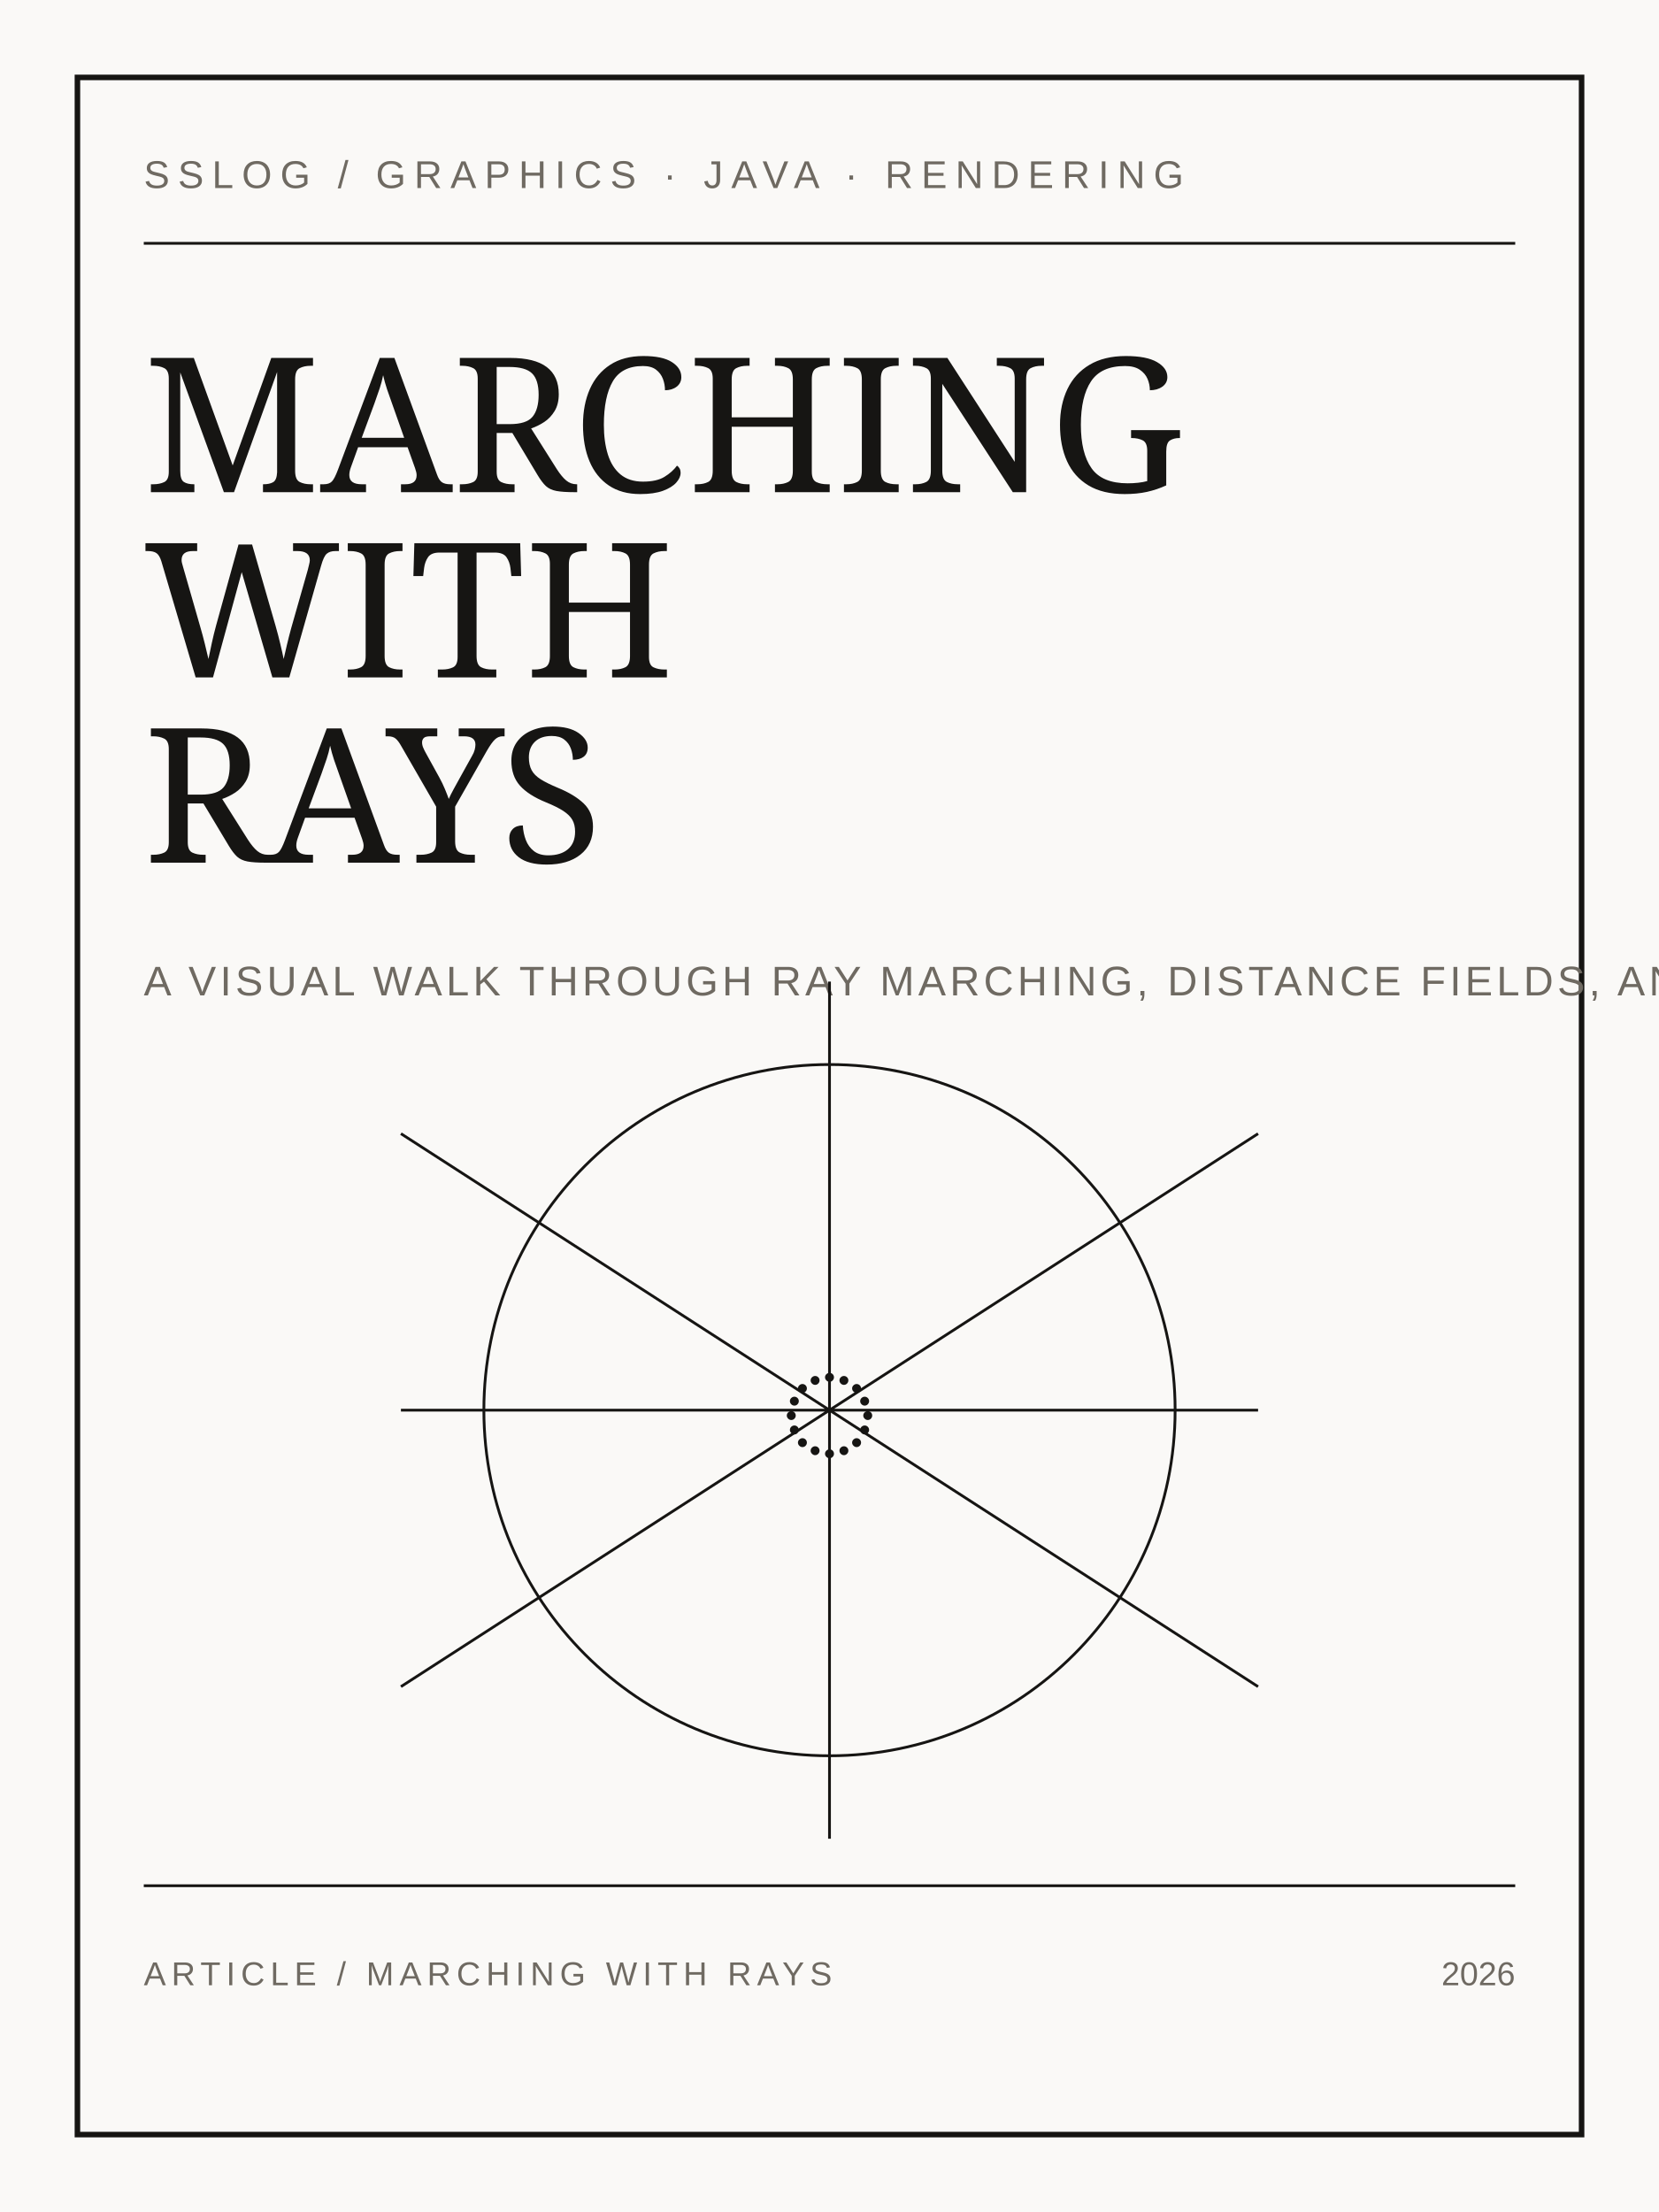
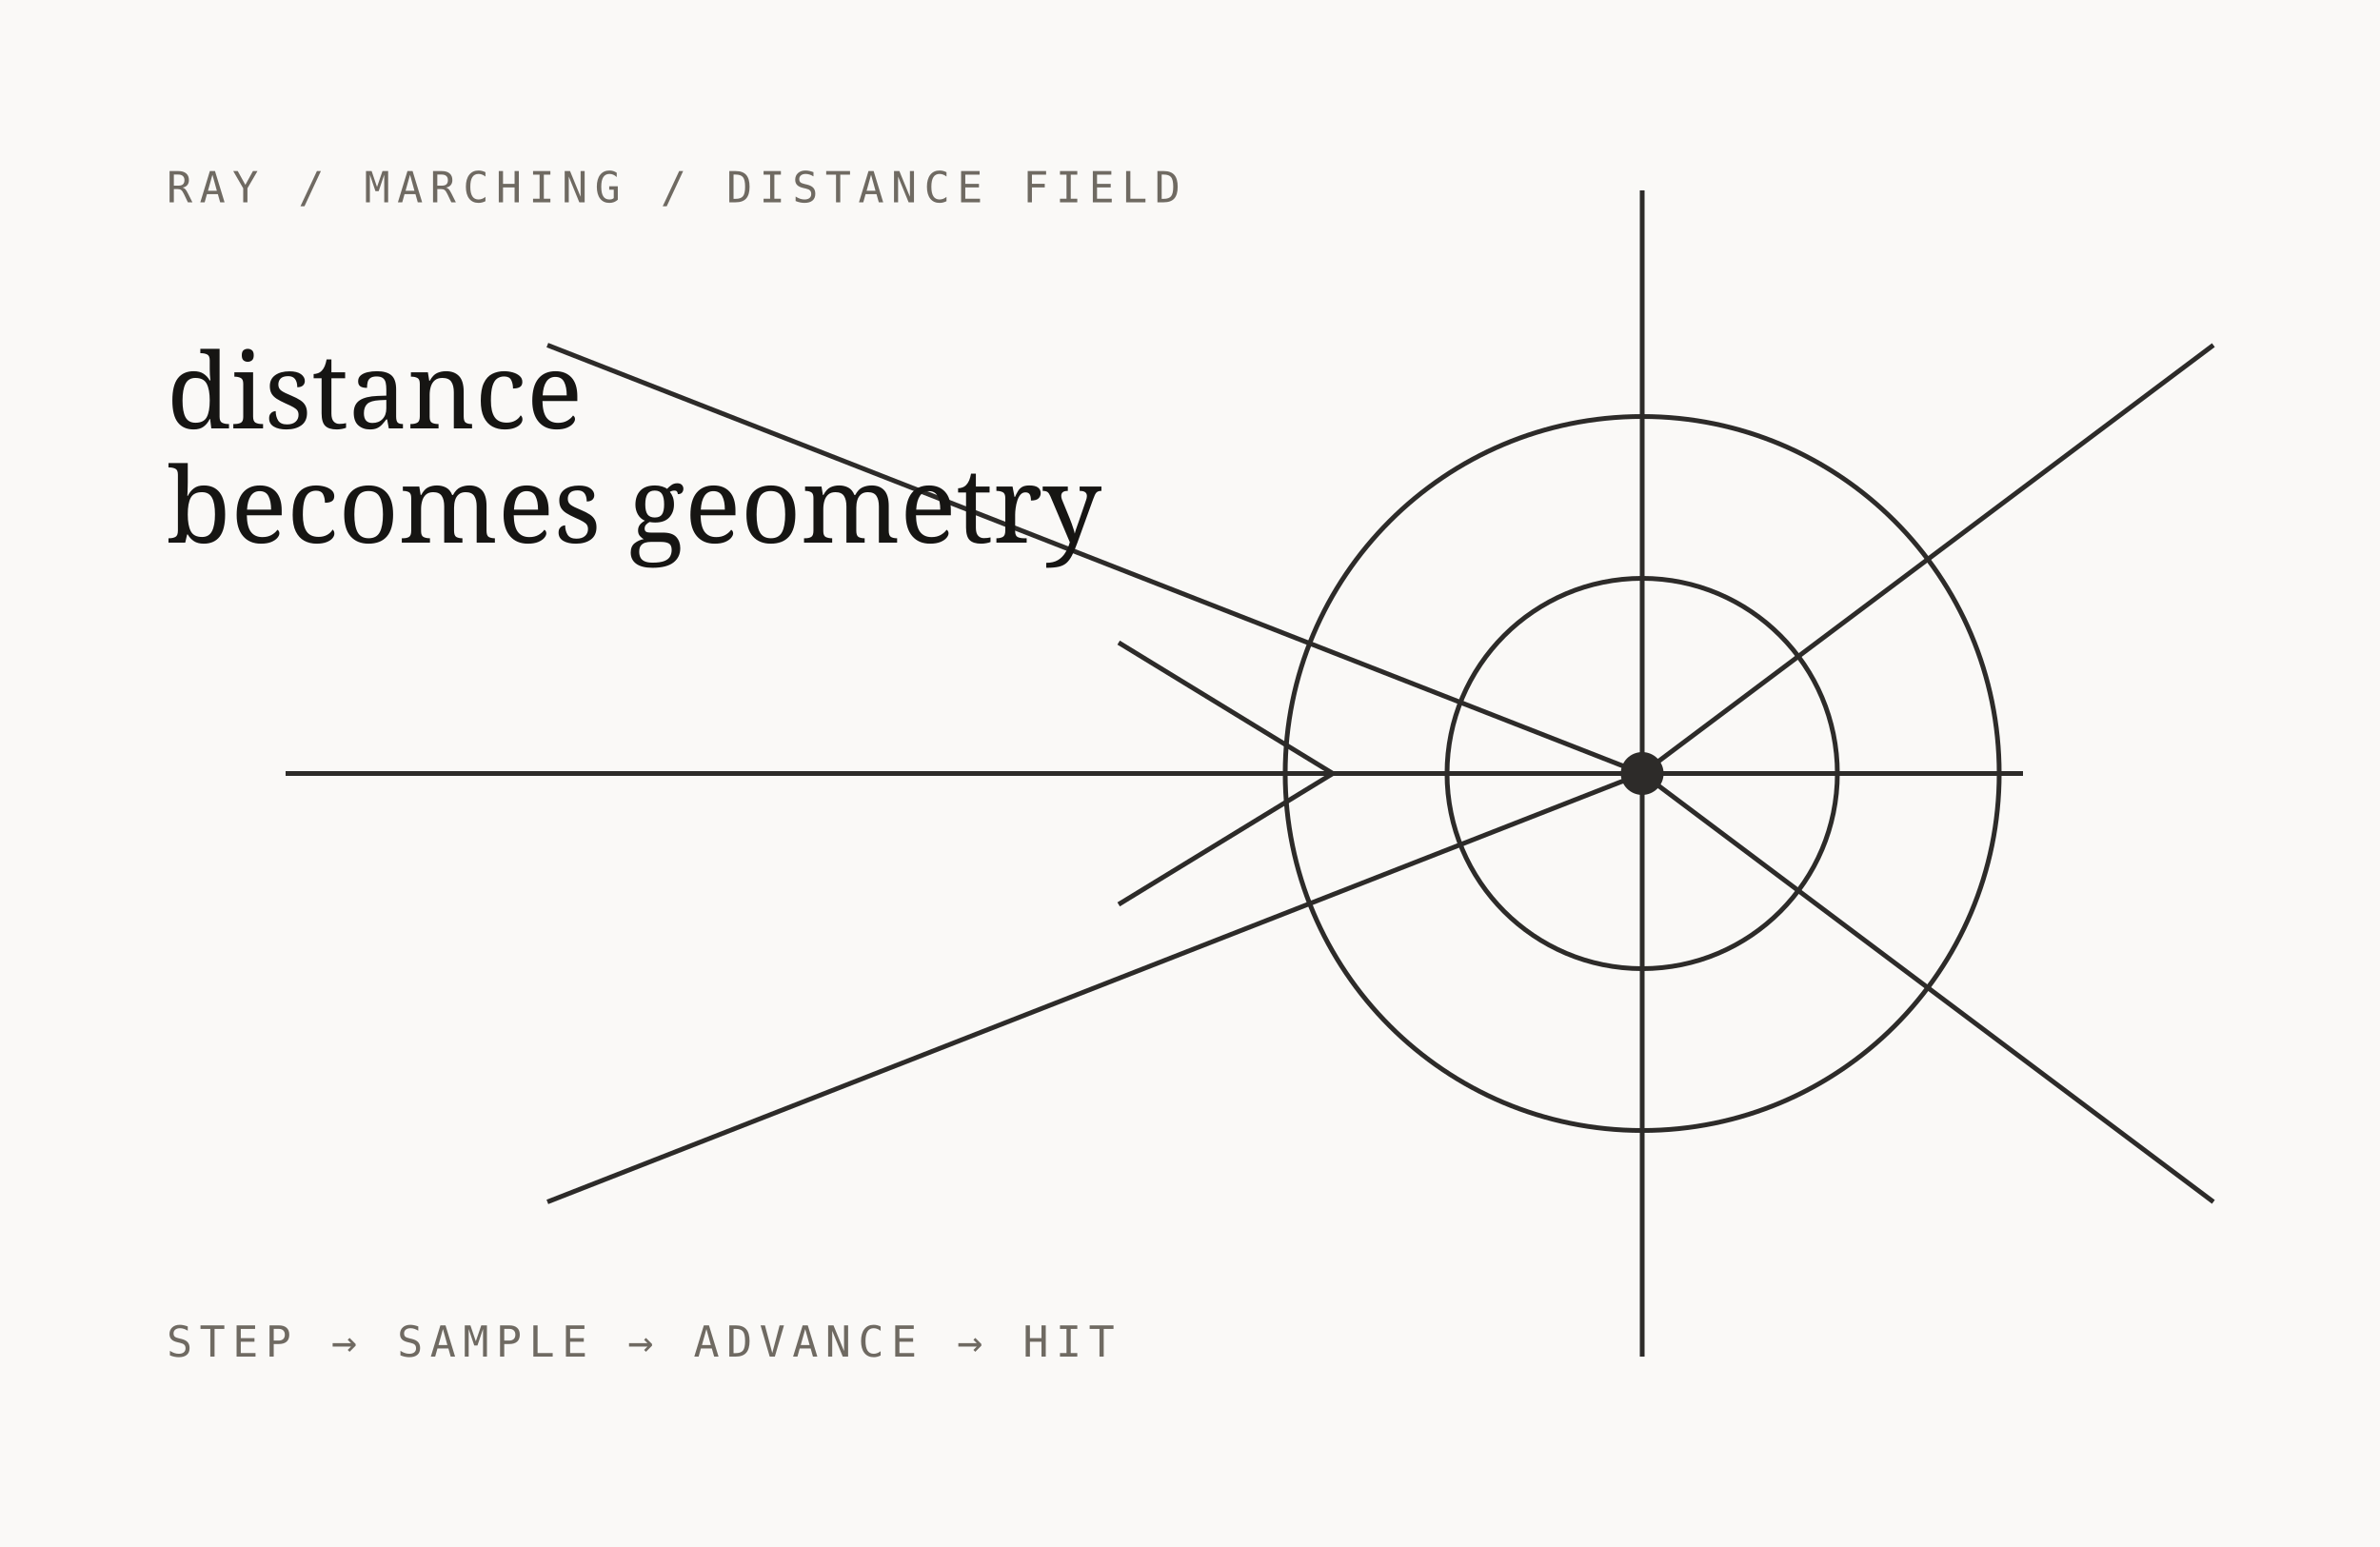
- <svg xmlns="http://www.w3.org/2000/svg" viewBox="0 0 600 800">
-   <rect width="600" height="800" fill="#faf9f7" />
-   <rect x="28" y="28" width="544" height="744" fill="none" stroke="#161513" stroke-width="2" />
-   <text x="52" y="68" font-family="Arial,sans-serif" font-size="14" letter-spacing="3" fill="#6f6a62">SSLOG / GRAPHICS · JAVA · RENDERING</text>
-   <line x1="52" y1="88" x2="548" y2="88" stroke="#161513" />
-   <text x="52" y="178" font-family="Georgia,serif" font-size="68" fill="#161513">MARCHING</text>
-   <text x="52" y="245" font-family="Georgia,serif" font-size="68" fill="#161513">WITH</text>
-   <text x="52" y="312" font-family="Georgia,serif" font-size="68" fill="#161513">RAYS</text>
-   <text x="52" y="360" font-family="Arial,sans-serif" font-size="15" letter-spacing="1.4" fill="#6f6a62">A VISUAL WALK THROUGH RAY MARCHING, DISTANCE FIELDS, AND GEOMETRY.</text>
-   <g transform="translate(300 510)" fill="none" stroke="#161513">
-     <circle r="125" />
-     <path d="M-155-100L0 0 155-100M-155 100L0 0 155 100M-155 0H155" />
-     <path d="M0-155V155" />
-     <text x="0" y="20" text-anchor="middle" font-family="Georgia,serif" font-size="62" fill="#161513" stroke="none">◌</text>
+ <svg xmlns="http://www.w3.org/2000/svg" viewBox="0 0 1000 650">
+   <rect width="1000" height="650" fill="#faf9f7" />
+   <g fill="none" stroke="#161513" stroke-width="2" opacity=".9">
+     <circle cx="690" cy="325" r="150" />
+     <circle cx="690" cy="325" r="82" />
+     <path d="M120 325H850M690 80V570M230 145L690 325L930 145M230 505L690 325L930 505" />
+     <path d="M300 325L560 325M470 270L560 325L470 380" />
+     <circle cx="690" cy="325" r="8" fill="#161513" />
  </g>
-   <line x1="52" y1="682" x2="548" y2="682" stroke="#161513" />
-   <text x="52" y="718" font-family="Arial,sans-serif" font-size="12" letter-spacing="2" fill="#6f6a62">ARTICLE / MARCHING WITH RAYS</text>
-   <text x="548" y="718" text-anchor="end" font-family="Arial,sans-serif" font-size="12" fill="#6f6a62">2026</text>
+   <g fill="#6f6a62" font-family="monospace" font-size="18" letter-spacing="3">
+     <text x="70" y="85">RAY / MARCHING / DISTANCE FIELD</text>
+     <text x="70" y="570">STEP → SAMPLE → ADVANCE → HIT</text>
+   </g>
+   <g fill="#161513" font-family="Georgia,serif">
+     <text x="70" y="180" font-size="44">distance</text>
+     <text x="70" y="228" font-size="44">becomes geometry</text>
+   </g>
</svg>
